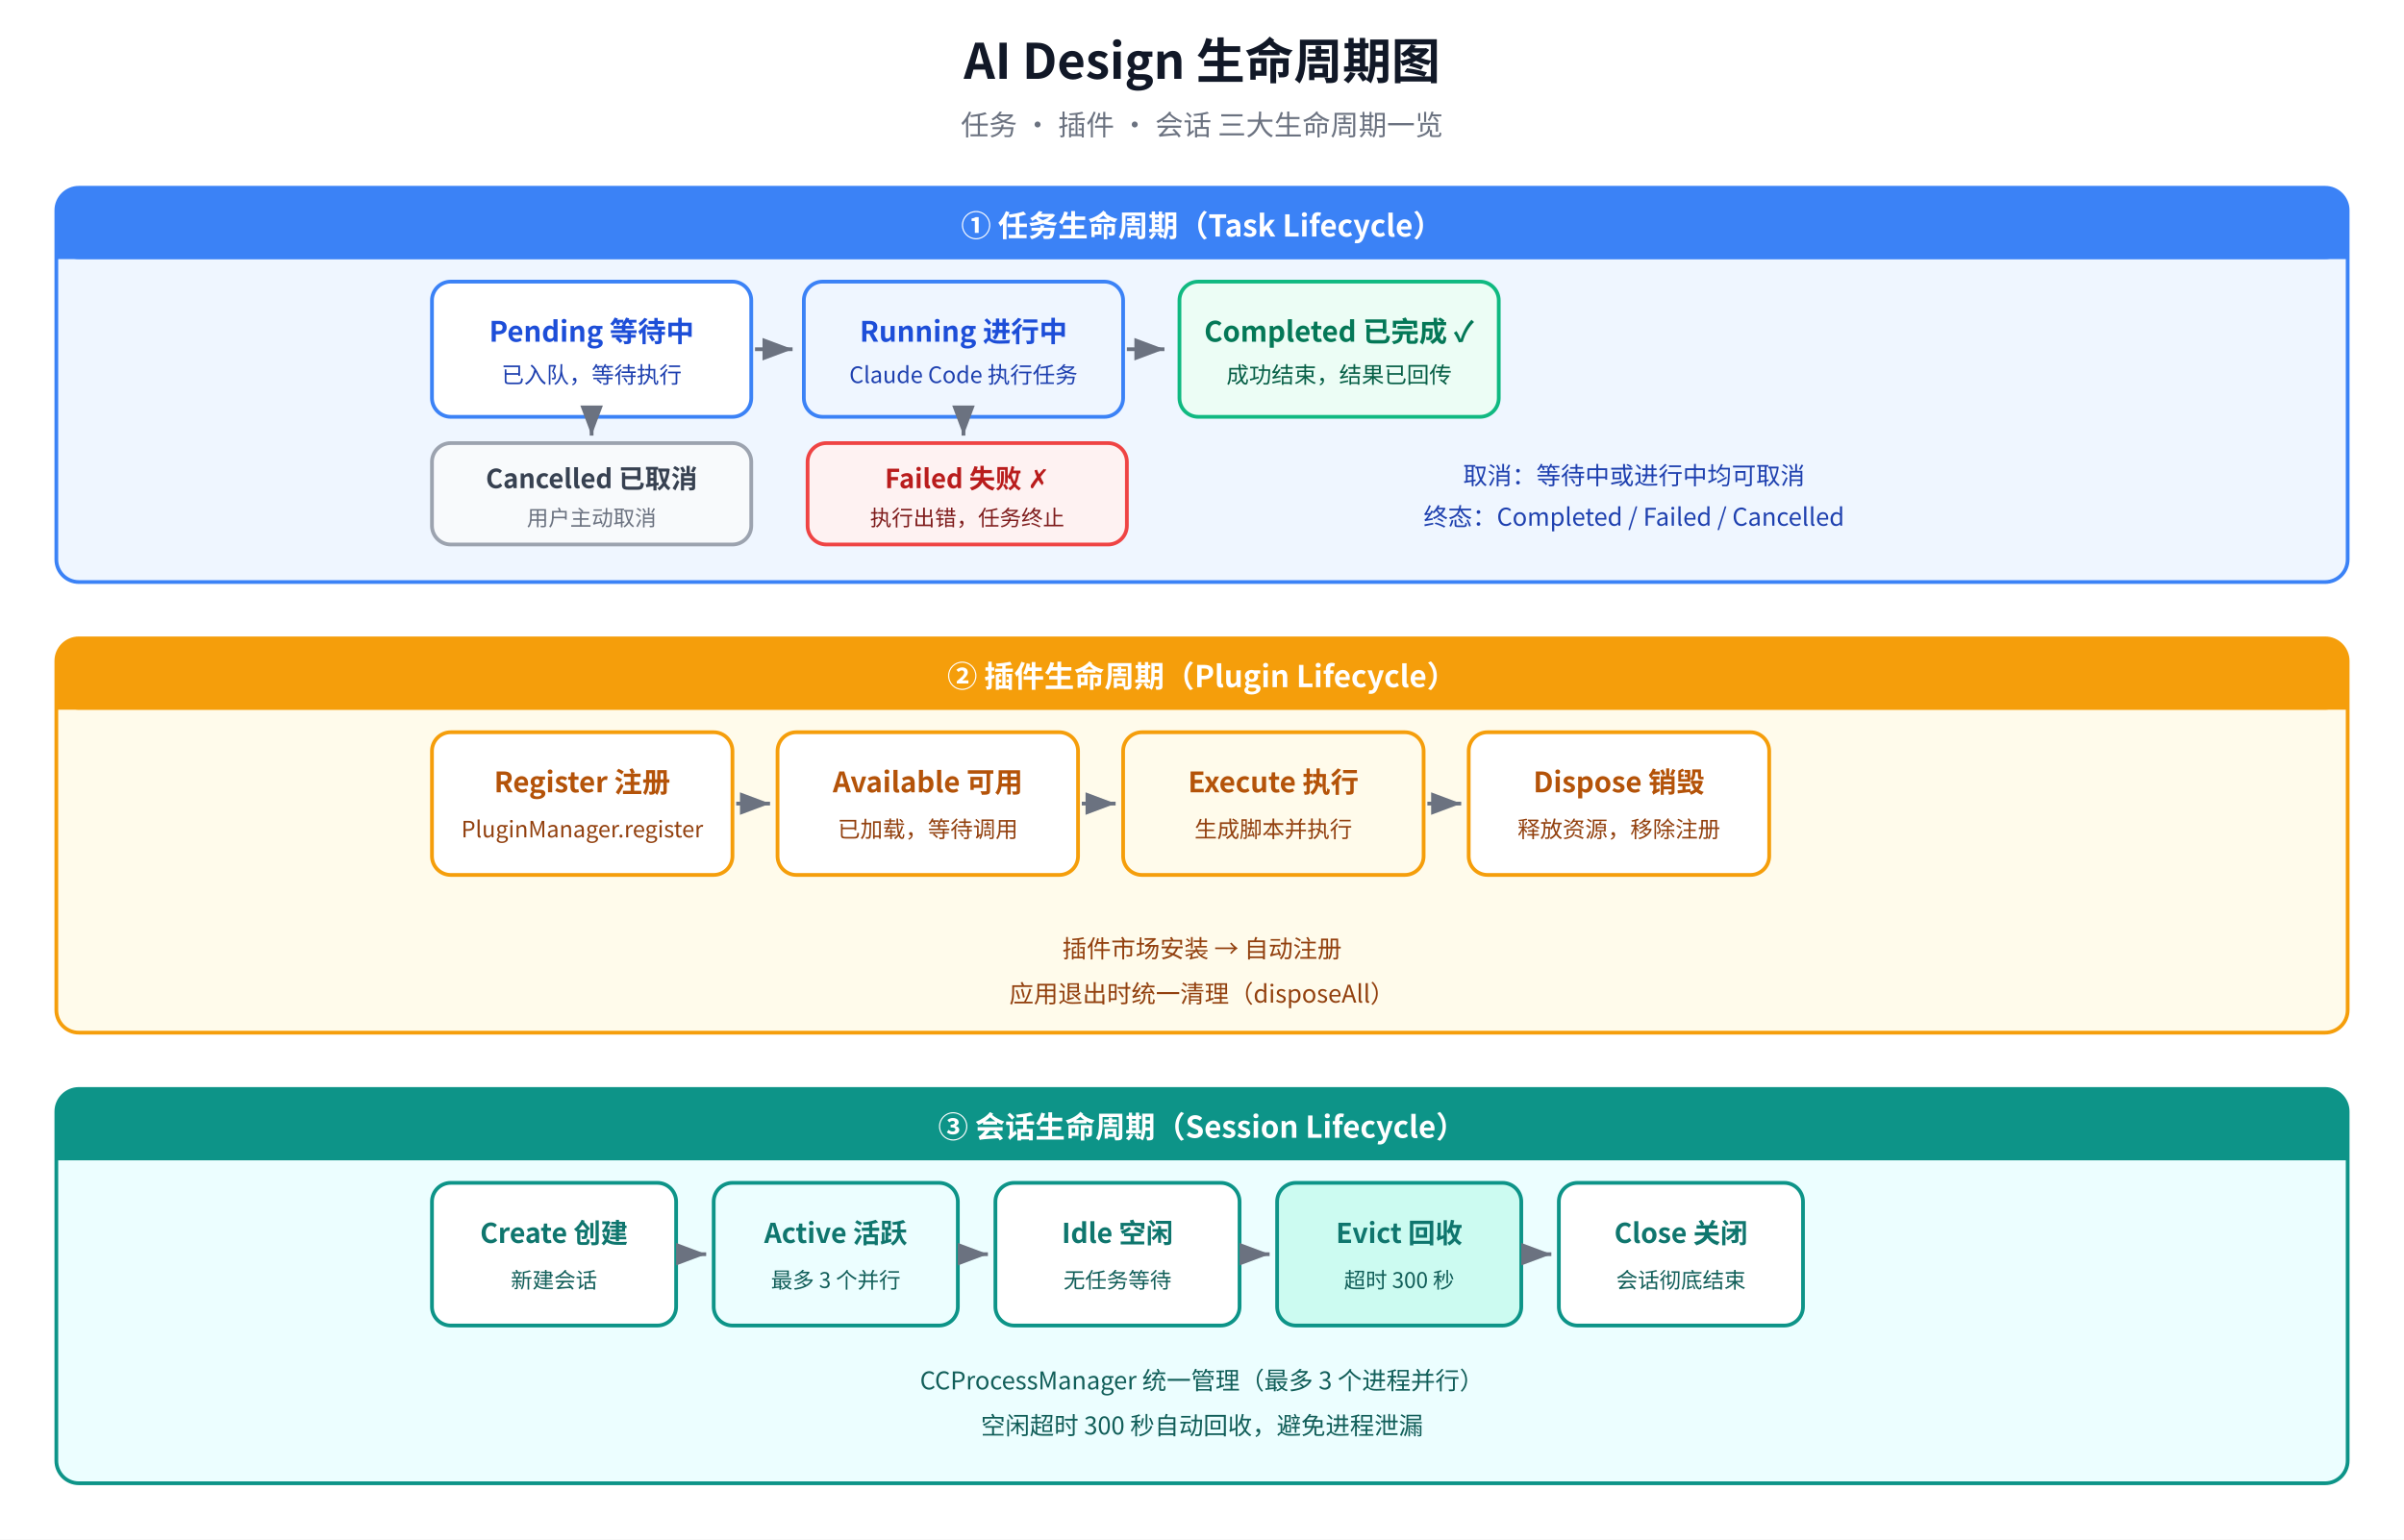
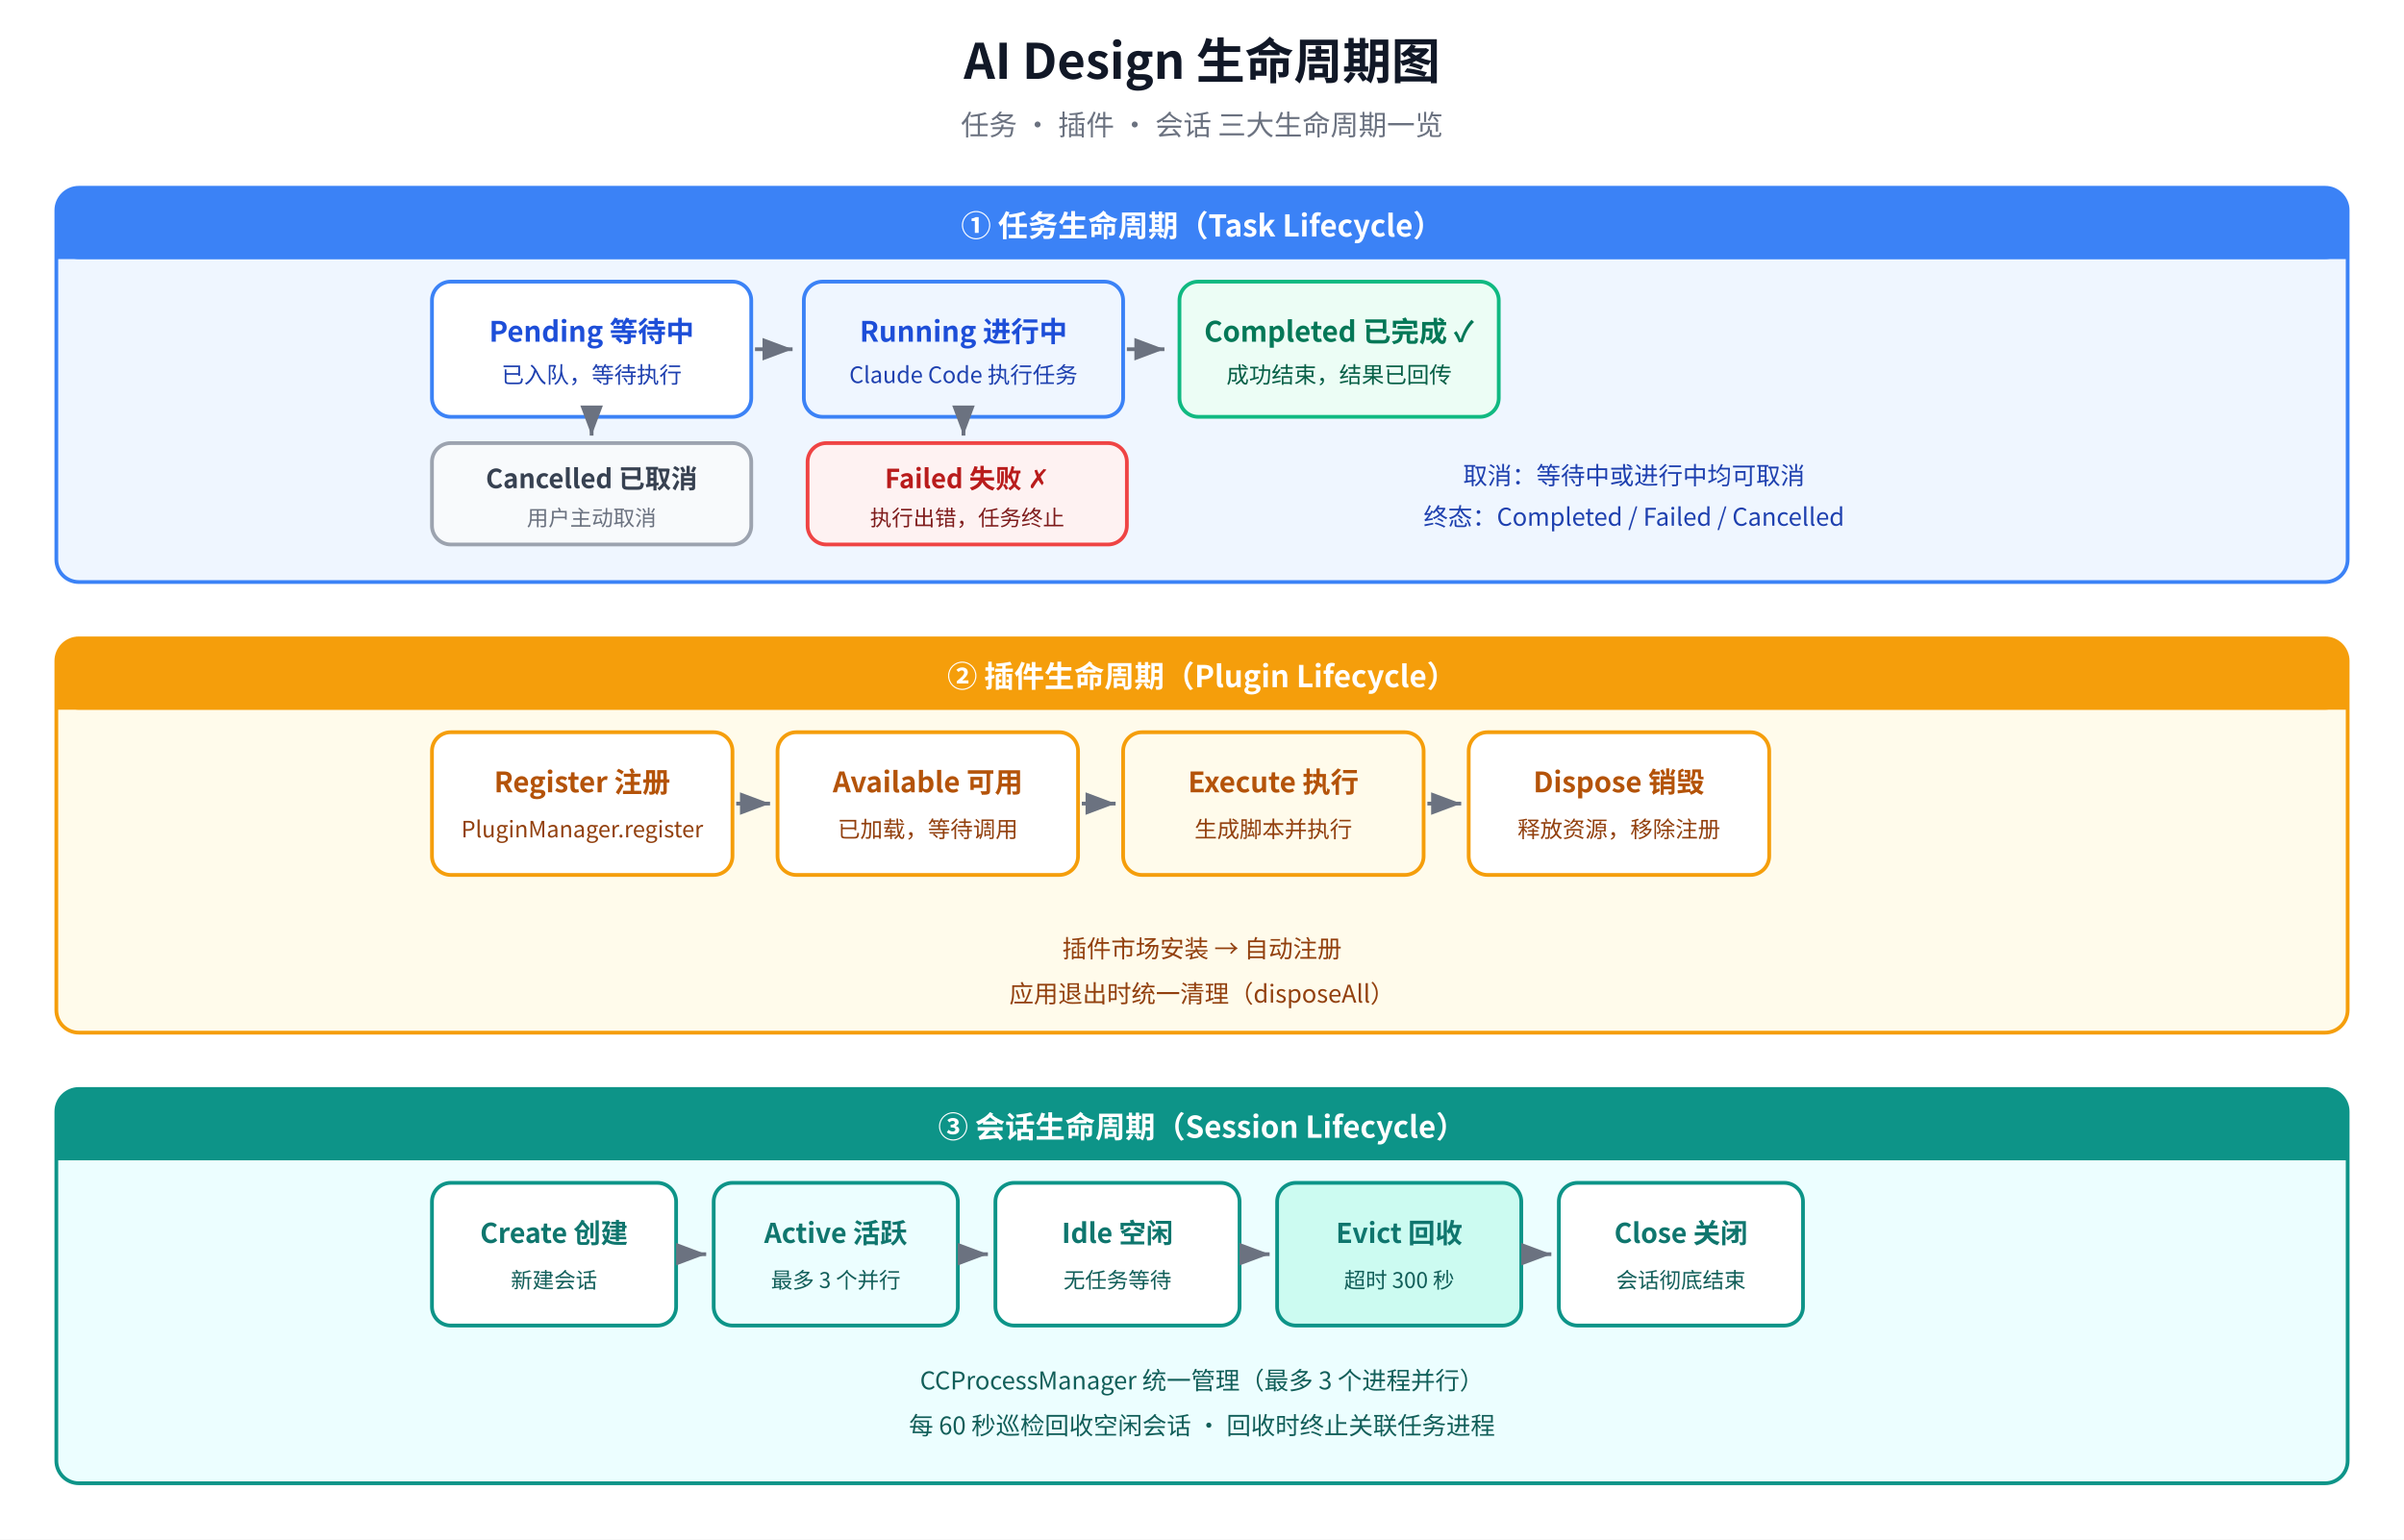
<svg xmlns="http://www.w3.org/2000/svg" width="1280" height="820" viewBox="0 0 1280 820" font-family="'PingFang SC','Microsoft YaHei','Noto Sans CJK SC',Arial,sans-serif">
  <defs>
    <marker id="arrow" markerWidth="10" markerHeight="10" refX="8" refY="3" orient="auto">
      <path d="M0,0 L8,3 L0,6 Z" fill="#6b7280" />
    </marker>
    <style>
      .halo { paint-order: stroke; stroke: #ffffff; stroke-width: 4px; }
      .chip { fill: #ffffff; stroke: #d1d5db; stroke-width: 1.2; }
    </style>
  </defs>
  <rect width="1280" height="820" fill="#ffffff" />
  <text x="640" y="42" font-size="26" font-weight="bold" fill="#111827" text-anchor="middle">AI Design 生命周期图</text>
  <text x="640" y="72" font-size="15" fill="#6b7280" text-anchor="middle">任务 · 插件 · 会话 三大生命周期一览</text>
  <rect x="30" y="100" width="1220" height="210" rx="12" fill="#eff6ff" stroke="#3b82f6" stroke-width="2" />
  <rect x="30" y="100" width="1220" height="38" rx="12" fill="#3b82f6" />
  <rect x="30" y="125" width="1220" height="13" fill="#3b82f6" />
  <text x="640" y="126" font-size="16" font-weight="bold" fill="#ffffff" text-anchor="middle">① 任务生命周期（Task Lifecycle）</text>
  <rect x="230" y="150" width="170" height="72" rx="10" fill="#ffffff" stroke="#3b82f6" stroke-width="2" />
  <text x="315" y="182" font-size="15" font-weight="bold" fill="#1d4ed8" text-anchor="middle">Pending 等待中</text>
  <text x="315" y="204" font-size="12" fill="#1e40af" text-anchor="middle">已入队，等待执行</text>
  <line x1="402" y1="186" x2="422" y2="186" stroke="#6b7280" stroke-width="2" marker-end="url(#arrow)" />
  <rect x="428" y="150" width="170" height="72" rx="10" fill="#eff6ff" stroke="#3b82f6" stroke-width="2" />
  <text x="513" y="182" font-size="15" font-weight="bold" fill="#1d4ed8" text-anchor="middle">Running 进行中</text>
  <text x="513" y="204" font-size="12" fill="#1e40af" text-anchor="middle">Claude Code 执行任务</text>
  <line x1="600" y1="186" x2="620" y2="186" stroke="#6b7280" stroke-width="2" marker-end="url(#arrow)" />
  <rect x="628" y="150" width="170" height="72" rx="10" fill="#ecfdf5" stroke="#10b981" stroke-width="2" />
  <text x="713" y="182" font-size="15" font-weight="bold" fill="#047857" text-anchor="middle">Completed 已完成 ✓</text>
  <text x="713" y="204" font-size="12" fill="#065f46" text-anchor="middle">成功结束，结果已回传</text>
  <line x1="315" y1="222" x2="315" y2="232" stroke="#6b7280" stroke-width="2" marker-end="url(#arrow)" />
  <rect x="230" y="236" width="170" height="54" rx="10" fill="#f8fafc" stroke="#9ca3af" stroke-width="2" />
  <text x="315" y="260" font-size="14" font-weight="bold" fill="#374151" text-anchor="middle">Cancelled 已取消</text>
  <text x="315" y="280" font-size="11.5" fill="#6b7280" text-anchor="middle">用户主动取消</text>
  <line x1="513" y1="222" x2="513" y2="232" stroke="#6b7280" stroke-width="2" marker-end="url(#arrow)" />
  <rect x="430" y="236" width="170" height="54" rx="10" fill="#fef2f2" stroke="#ef4444" stroke-width="2" />
  <text x="515" y="260" font-size="14" font-weight="bold" fill="#b91c1c" text-anchor="middle">Failed 失败 ✗</text>
  <text x="515" y="280" font-size="11.5" fill="#7f1d1d" text-anchor="middle">执行出错，任务终止</text>
  <text x="870" y="258" font-size="13" fill="#1e40af" text-anchor="middle">取消：等待中或进行中均可取消</text>
  <text x="870" y="280" font-size="13" fill="#1e40af" text-anchor="middle">终态：Completed / Failed / Cancelled</text>
  <rect x="30" y="340" width="1220" height="210" rx="12" fill="#fffbeb" stroke="#f59e0b" stroke-width="2" />
  <rect x="30" y="340" width="1220" height="38" rx="12" fill="#f59e0b" />
  <rect x="30" y="365" width="1220" height="13" fill="#f59e0b" />
  <text x="640" y="366" font-size="16" font-weight="bold" fill="#ffffff" text-anchor="middle">② 插件生命周期（Plugin Lifecycle）</text>
  <rect x="230" y="390" width="160" height="76" rx="10" fill="#ffffff" stroke="#f59e0b" stroke-width="2" />
  <text x="310" y="422" font-size="15" font-weight="bold" fill="#b45309" text-anchor="middle">Register 注册</text>
  <text x="310" y="446" font-size="12" fill="#92400e" text-anchor="middle">PluginManager.register</text>
  <line x1="392" y1="428" x2="410" y2="428" stroke="#6b7280" stroke-width="2" marker-end="url(#arrow)" />
  <rect x="414" y="390" width="160" height="76" rx="10" fill="#ffffff" stroke="#f59e0b" stroke-width="2" />
  <text x="494" y="422" font-size="15" font-weight="bold" fill="#b45309" text-anchor="middle">Available 可用</text>
  <text x="494" y="446" font-size="12" fill="#92400e" text-anchor="middle">已加载，等待调用</text>
  <line x1="576" y1="428" x2="594" y2="428" stroke="#6b7280" stroke-width="2" marker-end="url(#arrow)" />
  <rect x="598" y="390" width="160" height="76" rx="10" fill="#fffbeb" stroke="#f59e0b" stroke-width="2" />
  <text x="678" y="422" font-size="15" font-weight="bold" fill="#b45309" text-anchor="middle">Execute 执行</text>
  <text x="678" y="446" font-size="12" fill="#92400e" text-anchor="middle">生成脚本并执行</text>
  <line x1="760" y1="428" x2="778" y2="428" stroke="#6b7280" stroke-width="2" marker-end="url(#arrow)" />
  <rect x="782" y="390" width="160" height="76" rx="10" fill="#ffffff" stroke="#f59e0b" stroke-width="2" />
  <text x="862" y="422" font-size="15" font-weight="bold" fill="#b45309" text-anchor="middle">Dispose 销毁</text>
  <text x="862" y="446" font-size="12" fill="#92400e" text-anchor="middle">释放资源，移除注册</text>
  <text x="640" y="510" font-size="13" fill="#92400e" text-anchor="middle">插件市场安装 → 自动注册</text>
  <text x="640" y="534" font-size="13" fill="#92400e" text-anchor="middle">应用退出时统一清理（disposeAll）</text>
  <rect x="30" y="580" width="1220" height="210" rx="12" fill="#ecfeff" stroke="#0d9488" stroke-width="2" />
  <rect x="30" y="580" width="1220" height="38" rx="12" fill="#0d9488" />
  <rect x="30" y="605" width="1220" height="13" fill="#0d9488" />
  <text x="640" y="606" font-size="16" font-weight="bold" fill="#ffffff" text-anchor="middle">③ 会话生命周期（Session Lifecycle）</text>
  <rect x="230" y="630" width="130" height="76" rx="10" fill="#ffffff" stroke="#0d9488" stroke-width="2" />
  <text x="295" y="662" font-size="14.5" font-weight="bold" fill="#0f766e" text-anchor="middle">Create 创建</text>
  <text x="295" y="686" font-size="11.5" fill="#115e59" text-anchor="middle">新建会话</text>
  <line x1="362" y1="668" x2="376" y2="668" stroke="#6b7280" stroke-width="2" marker-end="url(#arrow)" />
  <rect x="380" y="630" width="130" height="76" rx="10" fill="#ecfeff" stroke="#0d9488" stroke-width="2" />
  <text x="445" y="662" font-size="14.5" font-weight="bold" fill="#0f766e" text-anchor="middle">Active 活跃</text>
  <text x="445" y="686" font-size="11.5" fill="#115e59" text-anchor="middle">最多 3 个并行</text>
  <line x1="512" y1="668" x2="526" y2="668" stroke="#6b7280" stroke-width="2" marker-end="url(#arrow)" />
  <rect x="530" y="630" width="130" height="76" rx="10" fill="#ffffff" stroke="#0d9488" stroke-width="2" />
  <text x="595" y="662" font-size="14.5" font-weight="bold" fill="#0f766e" text-anchor="middle">Idle 空闲</text>
  <text x="595" y="686" font-size="11.5" fill="#115e59" text-anchor="middle">无任务等待</text>
  <line x1="662" y1="668" x2="676" y2="668" stroke="#6b7280" stroke-width="2" marker-end="url(#arrow)" />
  <rect x="680" y="630" width="130" height="76" rx="10" fill="#ccfbf1" stroke="#0d9488" stroke-width="2" />
  <text x="745" y="662" font-size="14.5" font-weight="bold" fill="#0f766e" text-anchor="middle">Evict 回收</text>
  <text x="745" y="686" font-size="11.5" fill="#115e59" text-anchor="middle">超时 300 秒</text>
  <line x1="812" y1="668" x2="826" y2="668" stroke="#6b7280" stroke-width="2" marker-end="url(#arrow)" />
  <rect x="830" y="630" width="130" height="76" rx="10" fill="#ffffff" stroke="#0d9488" stroke-width="2" />
  <text x="895" y="662" font-size="14.5" font-weight="bold" fill="#0f766e" text-anchor="middle">Close 关闭</text>
  <text x="895" y="686" font-size="11.5" fill="#115e59" text-anchor="middle">会话彻底结束</text>
  <text x="640" y="740" font-size="13" fill="#115e59" text-anchor="middle">CCProcessManager 统一管理（最多 3 个进程并行）</text>
-   <text x="640" y="764" font-size="13" fill="#115e59" text-anchor="middle">空闲超时 300 秒自动回收，避免进程泄漏</text>
+   <text x="640" y="764" font-size="13" fill="#115e59" text-anchor="middle">每 60 秒巡检回收空闲会话 · 回收时终止关联任务进程</text>
</svg>
